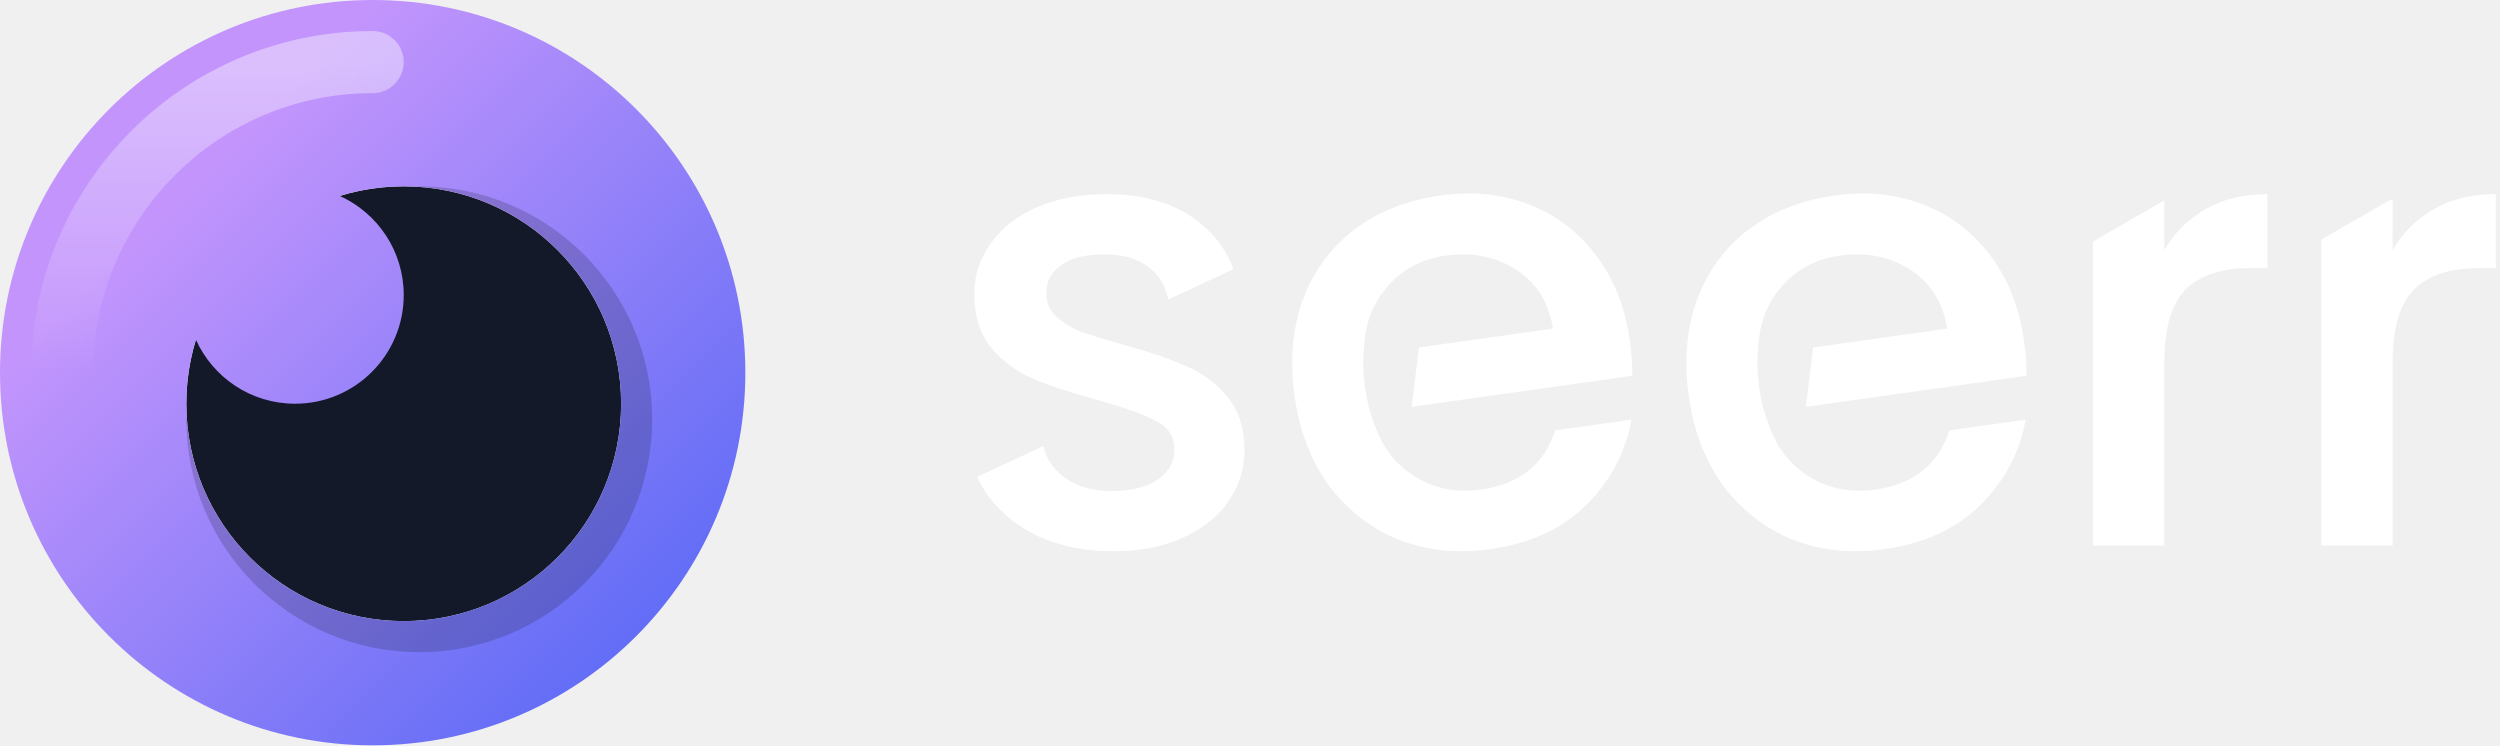
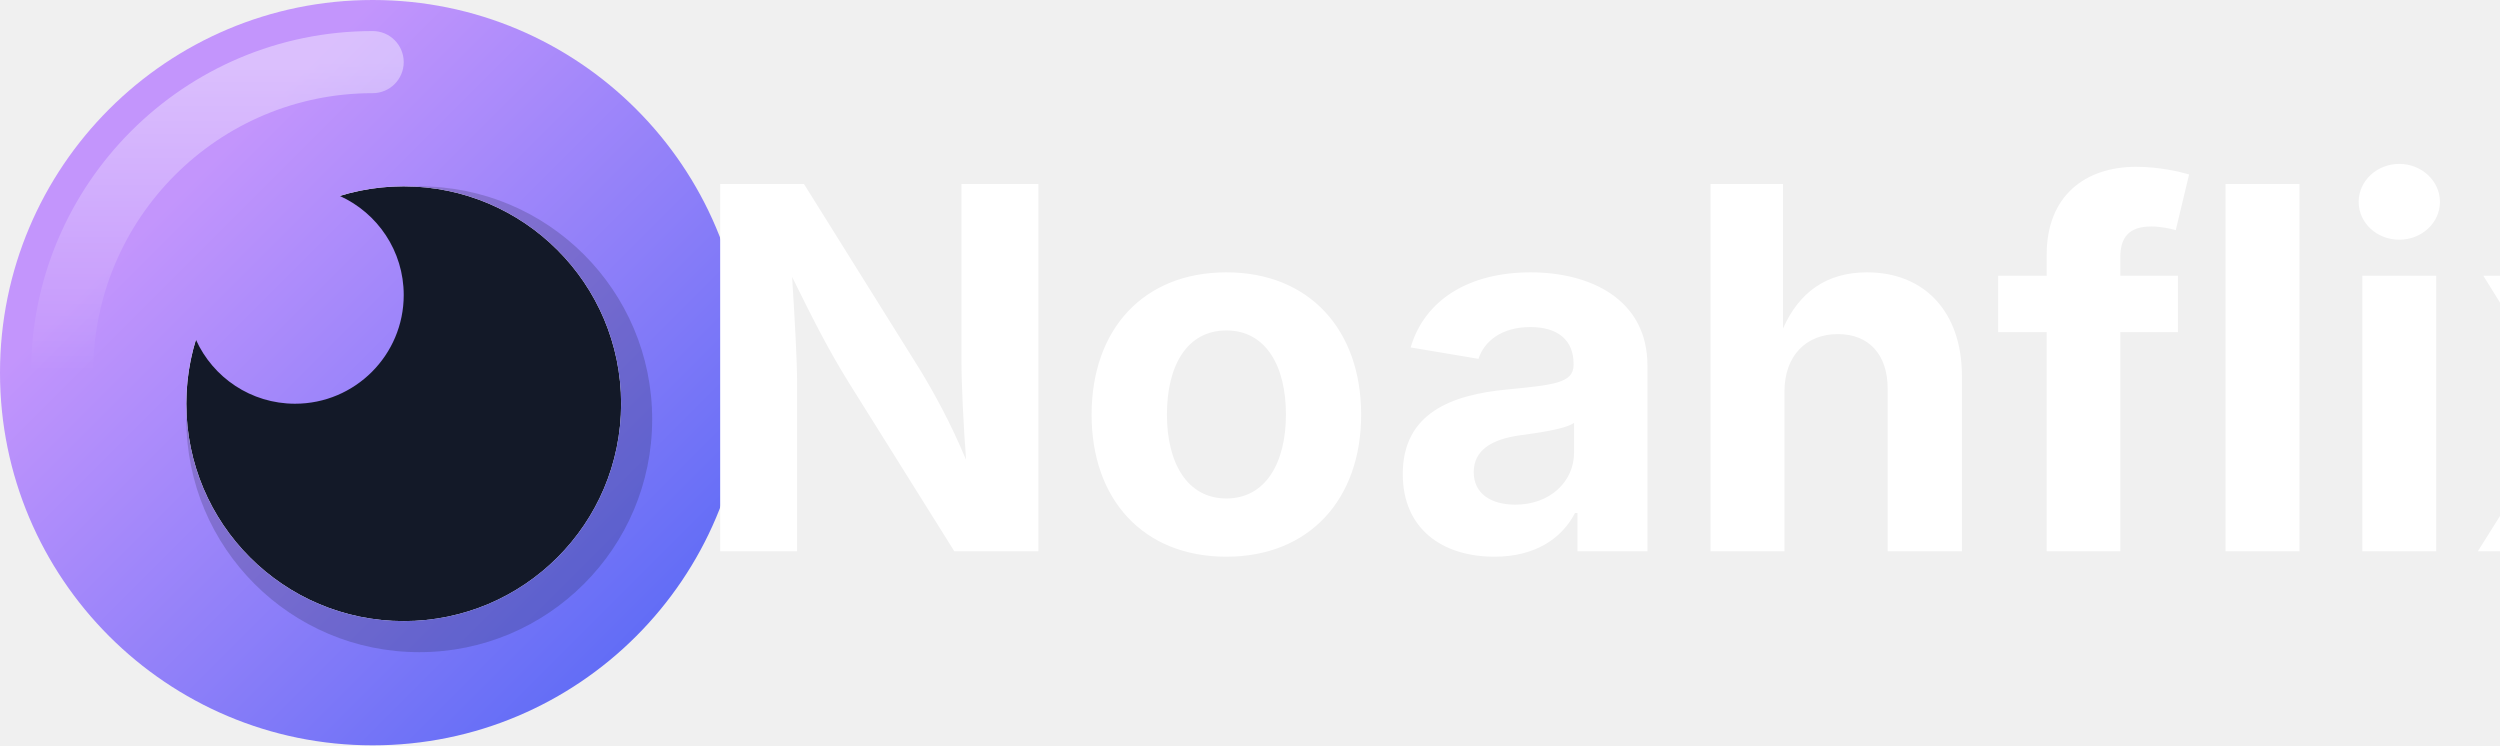
<svg xmlns="http://www.w3.org/2000/svg" width="322" height="96" viewBox="0 0 322 96" fill="none">
  <circle cx="52" cy="52" r="28" fill="#131928" />
  <path fill-rule="evenodd" clip-rule="evenodd" d="M48 96C74.51 96 96 74.51 96 48C96 21.49 74.51 0 48 0C21.49 0 0 21.49 0 48C0 74.51 21.49 96 48 96ZM80 52C80 67.464 67.464 80 52 80C36.536 80 24 67.464 24 52C24 49.13 24.432 46.361 25.234 43.755C27.429 48.617 32.319 52 38 52C45.732 52 52 45.732 52 38C52 32.319 48.617 27.429 43.755 25.234C46.362 24.432 49.13 24 52 24C67.464 24 80 36.536 80 52Z" fill="url(#paint0_linear_311_158)" />
  <path opacity="0.2" fill-rule="evenodd" clip-rule="evenodd" d="M80 52C80 67.464 67.464 80 52 80C36.864 80 24.533 67.99 24.017 52.979C24.006 53.318 24 53.658 24 54C24 70.569 37.431 84 54 84C70.569 84 84 70.569 84 54C84 37.431 70.569 24 54 24C53.66 24 53.321 24.006 52.983 24.017C67.992 24.535 80 36.865 80 52Z" fill="#131928" />
  <path fill-rule="evenodd" clip-rule="evenodd" d="M48 12C28.118 12 12 28.118 12 48C12 50.209 10.209 52 8 52C5.791 52 4 50.209 4 48C4 23.7 23.7 4 48 4C50.209 4 52 5.791 52 8C52 10.209 50.209 12 48 12Z" fill="url(#paint1_linear_311_158)" />
-   <path fill-rule="evenodd" clip-rule="evenodd" d="M298.984 30.867V70.272H308.169V46.828C308.169 42.3 309.082 39.121 310.909 37.288C312.789 35.456 315.528 34.539 319.127 34.539H321.463V25C318.402 25 315.743 25.647 313.487 26.94C311.285 28.18 309.512 29.931 308.169 32.195V25.728H307.886L298.984 30.867Z" fill="white" />
-   <path fill-rule="evenodd" clip-rule="evenodd" d="M269.573 31.117V70.272H278.758V46.828C278.758 42.3 279.671 39.121 281.498 37.288C283.377 35.456 286.117 34.539 289.716 34.539H292.052V25C288.99 25 286.332 25.647 284.076 26.94C281.874 28.18 280.101 29.931 278.758 32.195V25.814L269.573 31.117Z" fill="white" />
-   <path fill-rule="evenodd" clip-rule="evenodd" d="M260.689 43.875C260.922 45.529 261.026 47.039 261 48.403L232.595 52.395L233.533 44.752L250.79 42.327C250.264 38.972 248.689 36.445 246.063 34.746C243.438 33.047 240.396 32.44 236.939 32.926C233.801 33.367 231.257 34.759 229.308 37.101C227.756 38.917 226.837 41.106 226.55 43.669C226.192 46.346 226.195 50.861 227.977 55.105C228.886 57.629 230.398 59.614 232.513 61.06C235.153 62.866 238.176 63.53 241.58 63.051C246.473 62.364 249.642 59.823 251.085 55.429L260.899 54.05C260.139 58.293 258.188 61.969 255.045 65.078C251.948 68.125 247.819 70.012 242.66 70.737C238.458 71.327 234.55 70.924 230.936 69.527C227.369 68.069 224.387 65.767 221.992 62.62C219.643 59.413 218.15 55.541 217.512 51.004C216.875 46.468 217.22 42.364 218.549 38.695C219.923 34.964 222.127 31.933 225.163 29.601C228.251 27.262 231.949 25.79 236.258 25.185C240.407 24.602 244.231 24.989 247.731 26.348C251.23 27.706 254.117 29.913 256.39 32.968C258.656 35.97 260.089 39.605 260.689 43.875Z" fill="white" />
-   <path fill-rule="evenodd" clip-rule="evenodd" d="M209.921 43.875C210.154 45.529 210.258 47.039 210.232 48.403L181.827 52.395L182.765 44.752L200.022 42.327C199.496 38.972 197.921 36.445 195.295 34.746C192.67 33.047 189.628 32.44 186.171 32.926C183.033 33.367 180.489 34.759 178.54 37.101C176.988 38.917 176.069 41.106 175.782 43.669C175.424 46.345 175.427 50.861 177.209 55.105C178.118 57.629 179.63 59.614 181.745 61.06C184.385 62.866 187.407 63.53 190.812 63.051C195.705 62.364 198.874 59.823 200.317 55.429L210.131 54.05C209.371 58.293 207.42 61.969 204.277 65.078C201.18 68.125 197.051 70.012 191.892 70.737C187.69 71.327 183.782 70.924 180.168 69.527C176.601 68.069 173.619 65.767 171.224 62.62C168.875 59.413 167.382 55.541 166.744 51.004C166.107 46.468 166.452 42.364 167.78 38.695C169.155 34.964 171.359 31.933 174.395 29.601C177.483 27.262 181.181 25.79 185.49 25.185C189.639 24.602 193.463 24.989 196.962 26.348C200.462 27.706 203.349 29.913 205.622 32.968C207.888 35.97 209.321 39.605 209.921 43.875Z" fill="white" />
-   <path fill-rule="evenodd" clip-rule="evenodd" d="M143.297 71C139.806 71 136.664 70.38 133.87 69.141C131.131 67.847 128.956 66.122 127.344 63.967C126.751 63.153 126.26 62.307 125.87 61.427L134.397 57.451C134.721 58.974 135.566 60.283 136.932 61.38C138.597 62.619 140.665 63.239 143.136 63.239C145.714 63.239 147.702 62.754 149.098 61.784C150.548 60.76 151.273 59.466 151.273 57.903C151.273 56.233 150.468 54.993 148.856 54.184C147.299 53.376 144.801 52.487 141.363 51.517C138.033 50.6 135.321 49.711 133.226 48.849C131.131 47.986 129.305 46.666 127.747 44.888C126.243 43.109 125.491 40.764 125.491 37.854C125.491 35.483 126.189 33.327 127.586 31.387C128.983 29.392 130.97 27.829 133.548 26.698C136.18 25.566 139.188 25 142.572 25C147.621 25 151.676 26.294 154.738 28.881C156.667 30.449 158.04 32.379 158.857 34.67L150.459 38.586C150.177 36.927 149.402 35.578 148.131 34.539C146.681 33.354 144.72 32.761 142.25 32.761C139.833 32.761 137.979 33.219 136.69 34.135C135.401 35.052 134.757 36.264 134.757 37.773C134.757 38.959 135.186 39.956 136.046 40.764C136.905 41.573 137.953 42.22 139.188 42.705C140.423 43.136 142.25 43.702 144.667 44.403C147.89 45.265 150.521 46.154 152.563 47.07C154.657 47.933 156.457 49.226 157.961 50.951C159.465 52.675 160.244 54.966 160.297 57.822C160.297 60.356 159.599 62.619 158.202 64.613C156.806 66.608 154.818 68.171 152.24 69.302C149.716 70.434 146.735 71 143.297 71Z" fill="white" />
+   <text x="222" y="71" text-anchor="middle" fill="white" font-family="Inter,-apple-system,BlinkMacSystemFont,'Segoe UI',sans-serif" font-size="65" font-weight="700" textLength="192" lengthAdjust="spacingAndGlyphs">Noahflix</text>
  <defs>
    <linearGradient id="paint0_linear_311_158" x1="48" y1="-2.07126e-06" x2="117.5" y2="69.5" gradientUnits="userSpaceOnUse">
      <stop stop-color="#C395FC" />
      <stop offset="1" stop-color="#4F65F5" />
    </linearGradient>
    <linearGradient id="paint1_linear_311_158" x1="28" y1="8" x2="28" y2="48" gradientUnits="userSpaceOnUse">
      <stop stop-color="white" stop-opacity="0.4" />
      <stop offset="1" stop-color="white" stop-opacity="0" />
    </linearGradient>
  </defs>
</svg>
